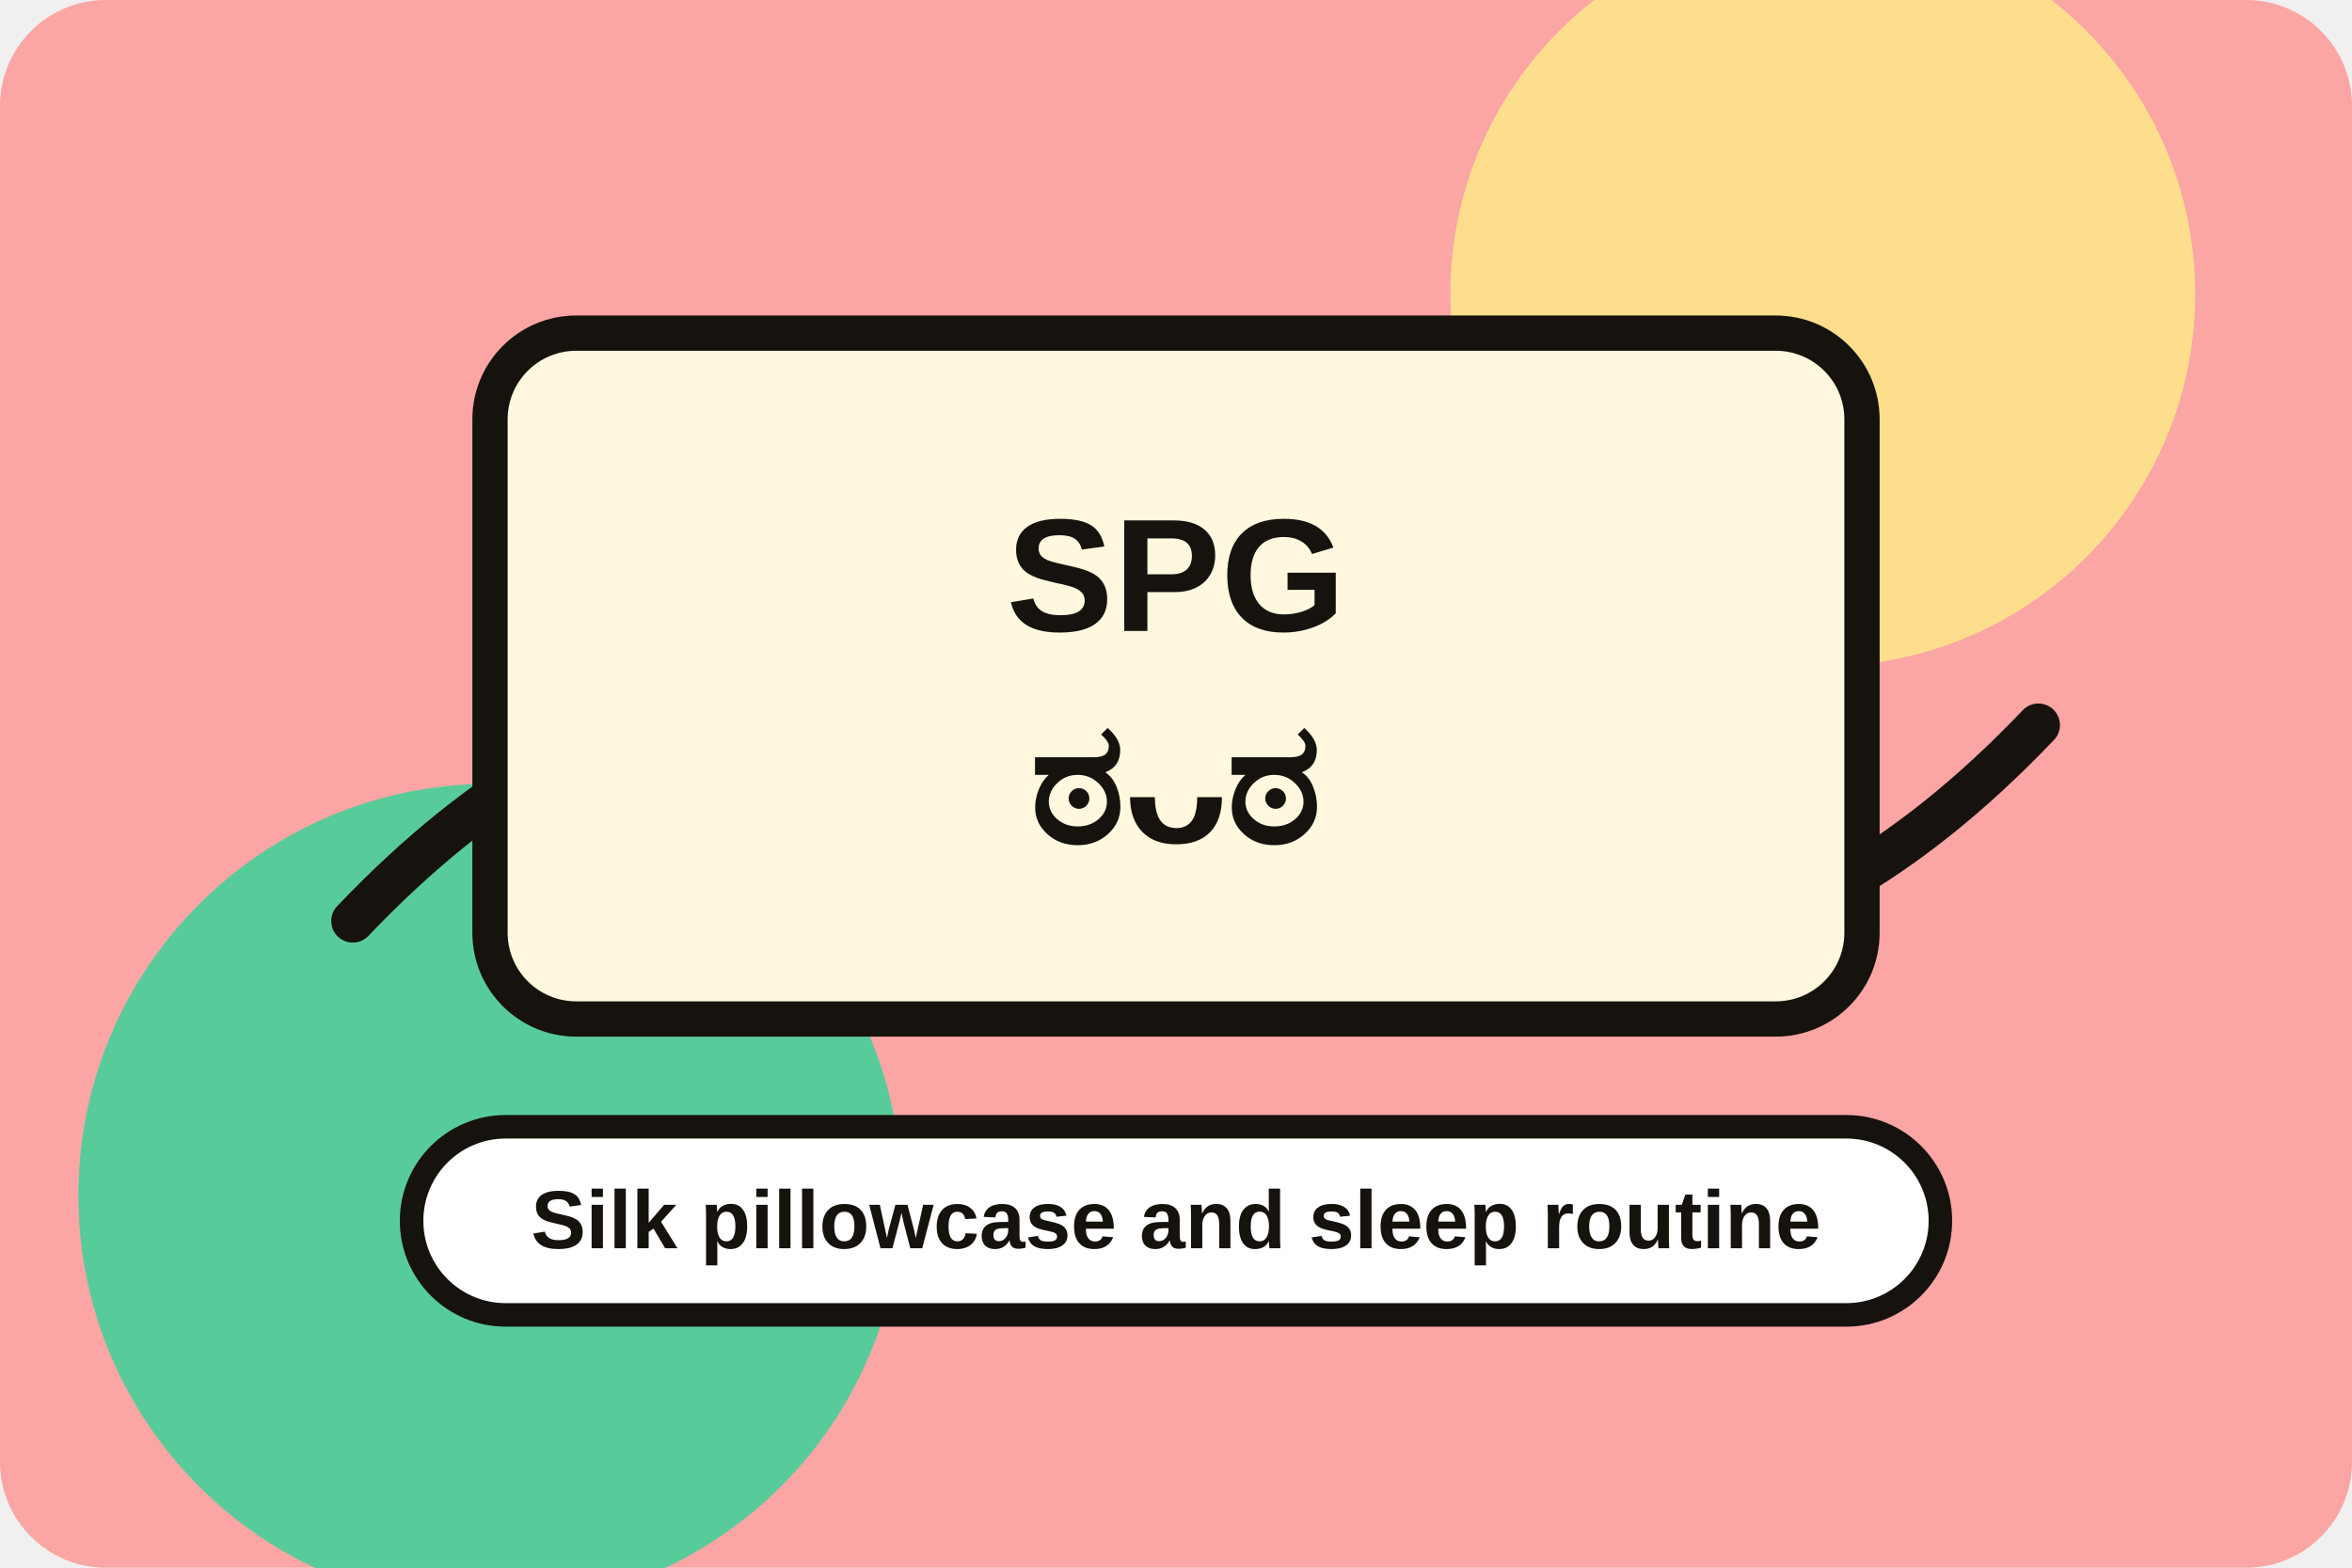
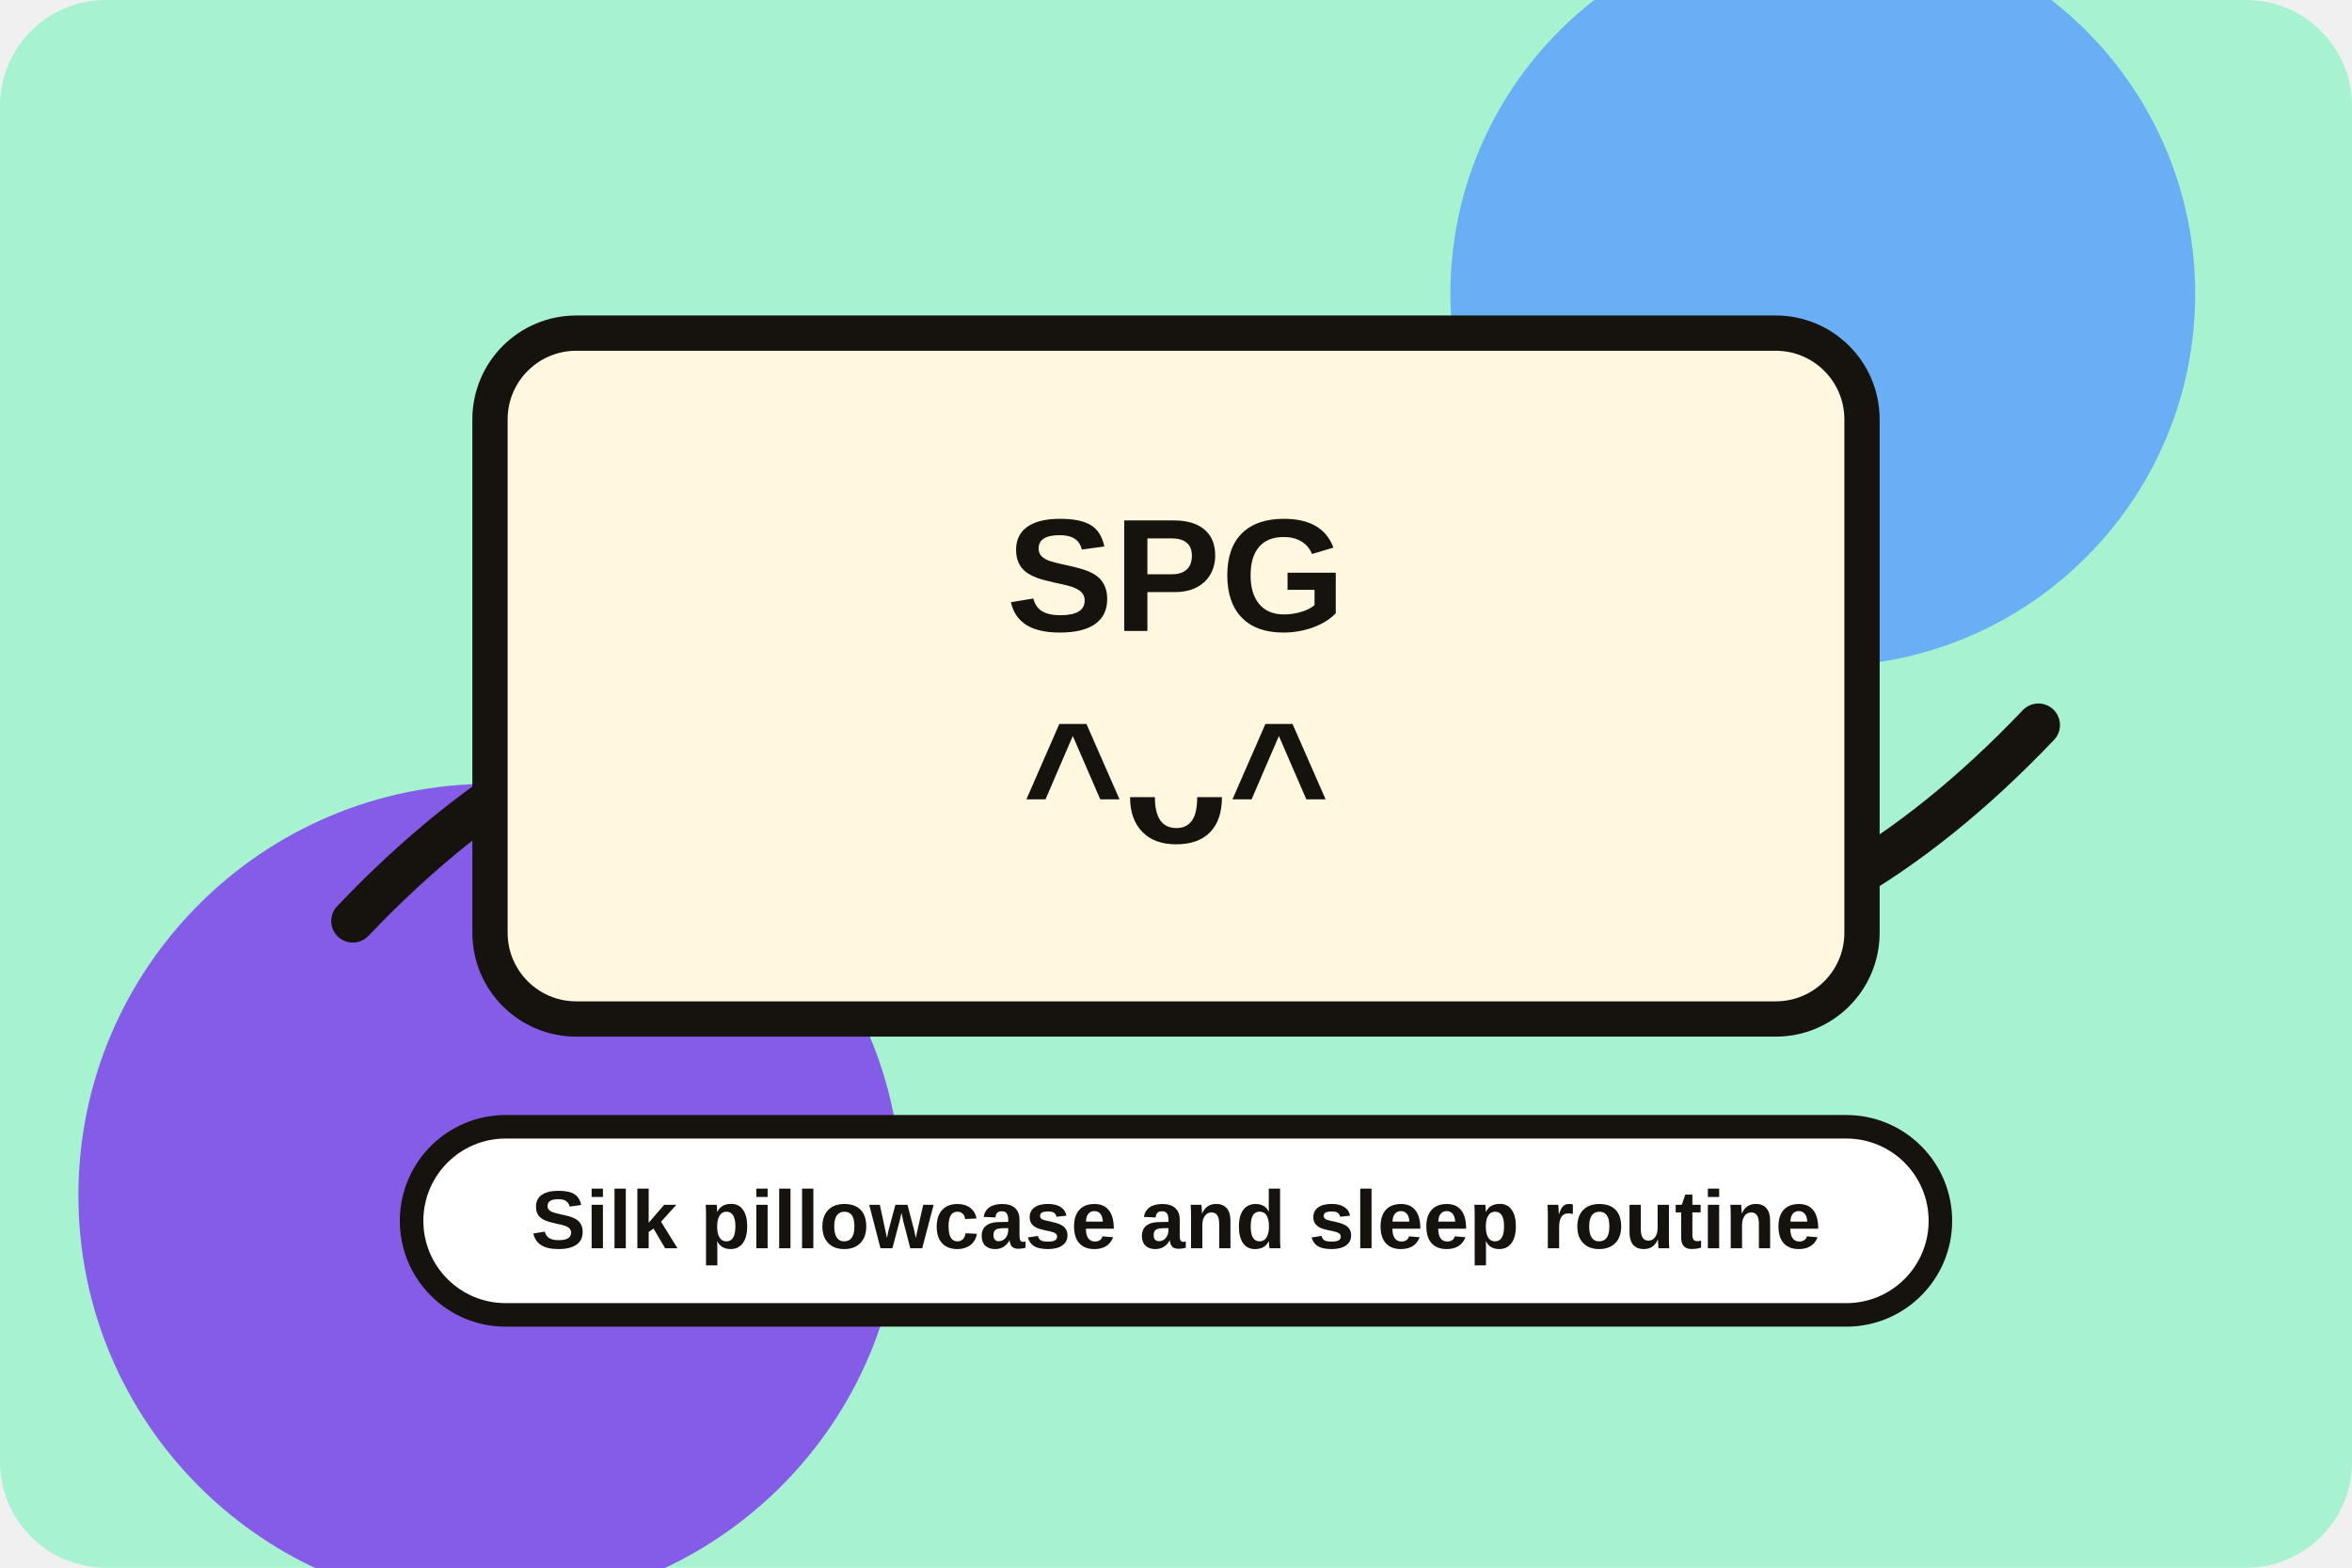
<svg xmlns="http://www.w3.org/2000/svg" viewBox="0 0 1200 800" role="img" aria-label="Original StuffPrettyGood cartoon image for Silk pillowcase and sleep routine">
-   <rect width="1200" height="800" rx="54" fill="#fca5a5" />
-   <circle cx="930" cy="150" r="190" fill="#fde68a" opacity=".88" />
-   <circle cx="250" cy="610" r="210" fill="#34d399" opacity=".82" />
+   <rect width="1200" height="800" rx="54" fill="#a7f3d0" />
+   <circle cx="930" cy="150" r="190" fill="#60a5fa" opacity=".88" />
+   <circle cx="250" cy="610" r="210" fill="#7c3aed" opacity=".82" />
  <path d="M180 470 Q380 260 610 420 T1040 370" fill="none" stroke="#16120d" stroke-width="22" stroke-linecap="round" />
  <rect x="250" y="170" width="700" height="350" rx="44" fill="#fff8df" stroke="#16120d" stroke-width="18" />
  <text x="600" y="322" text-anchor="middle" font-size="82" font-family="Arial, sans-serif" font-weight="900" fill="#16120d">SPG</text>
-   <text x="600" y="430" text-anchor="middle" font-size="88" font-family="Arial, sans-serif" font-weight="900" fill="#16120d">ಠᴗಠ</text>
+   <text x="600" y="430" text-anchor="middle" font-size="88" font-family="Arial, sans-serif" font-weight="900" fill="#16120d">^ᴗ^</text>
  <rect x="210" y="575" width="780" height="96" rx="48" fill="#ffffff" stroke="#16120d" stroke-width="12" />
  <text x="600" y="637" text-anchor="middle" font-size="42" font-family="Arial, sans-serif" font-weight="900" fill="#16120d">Silk pillowcase and sleep routine</text>
</svg>
